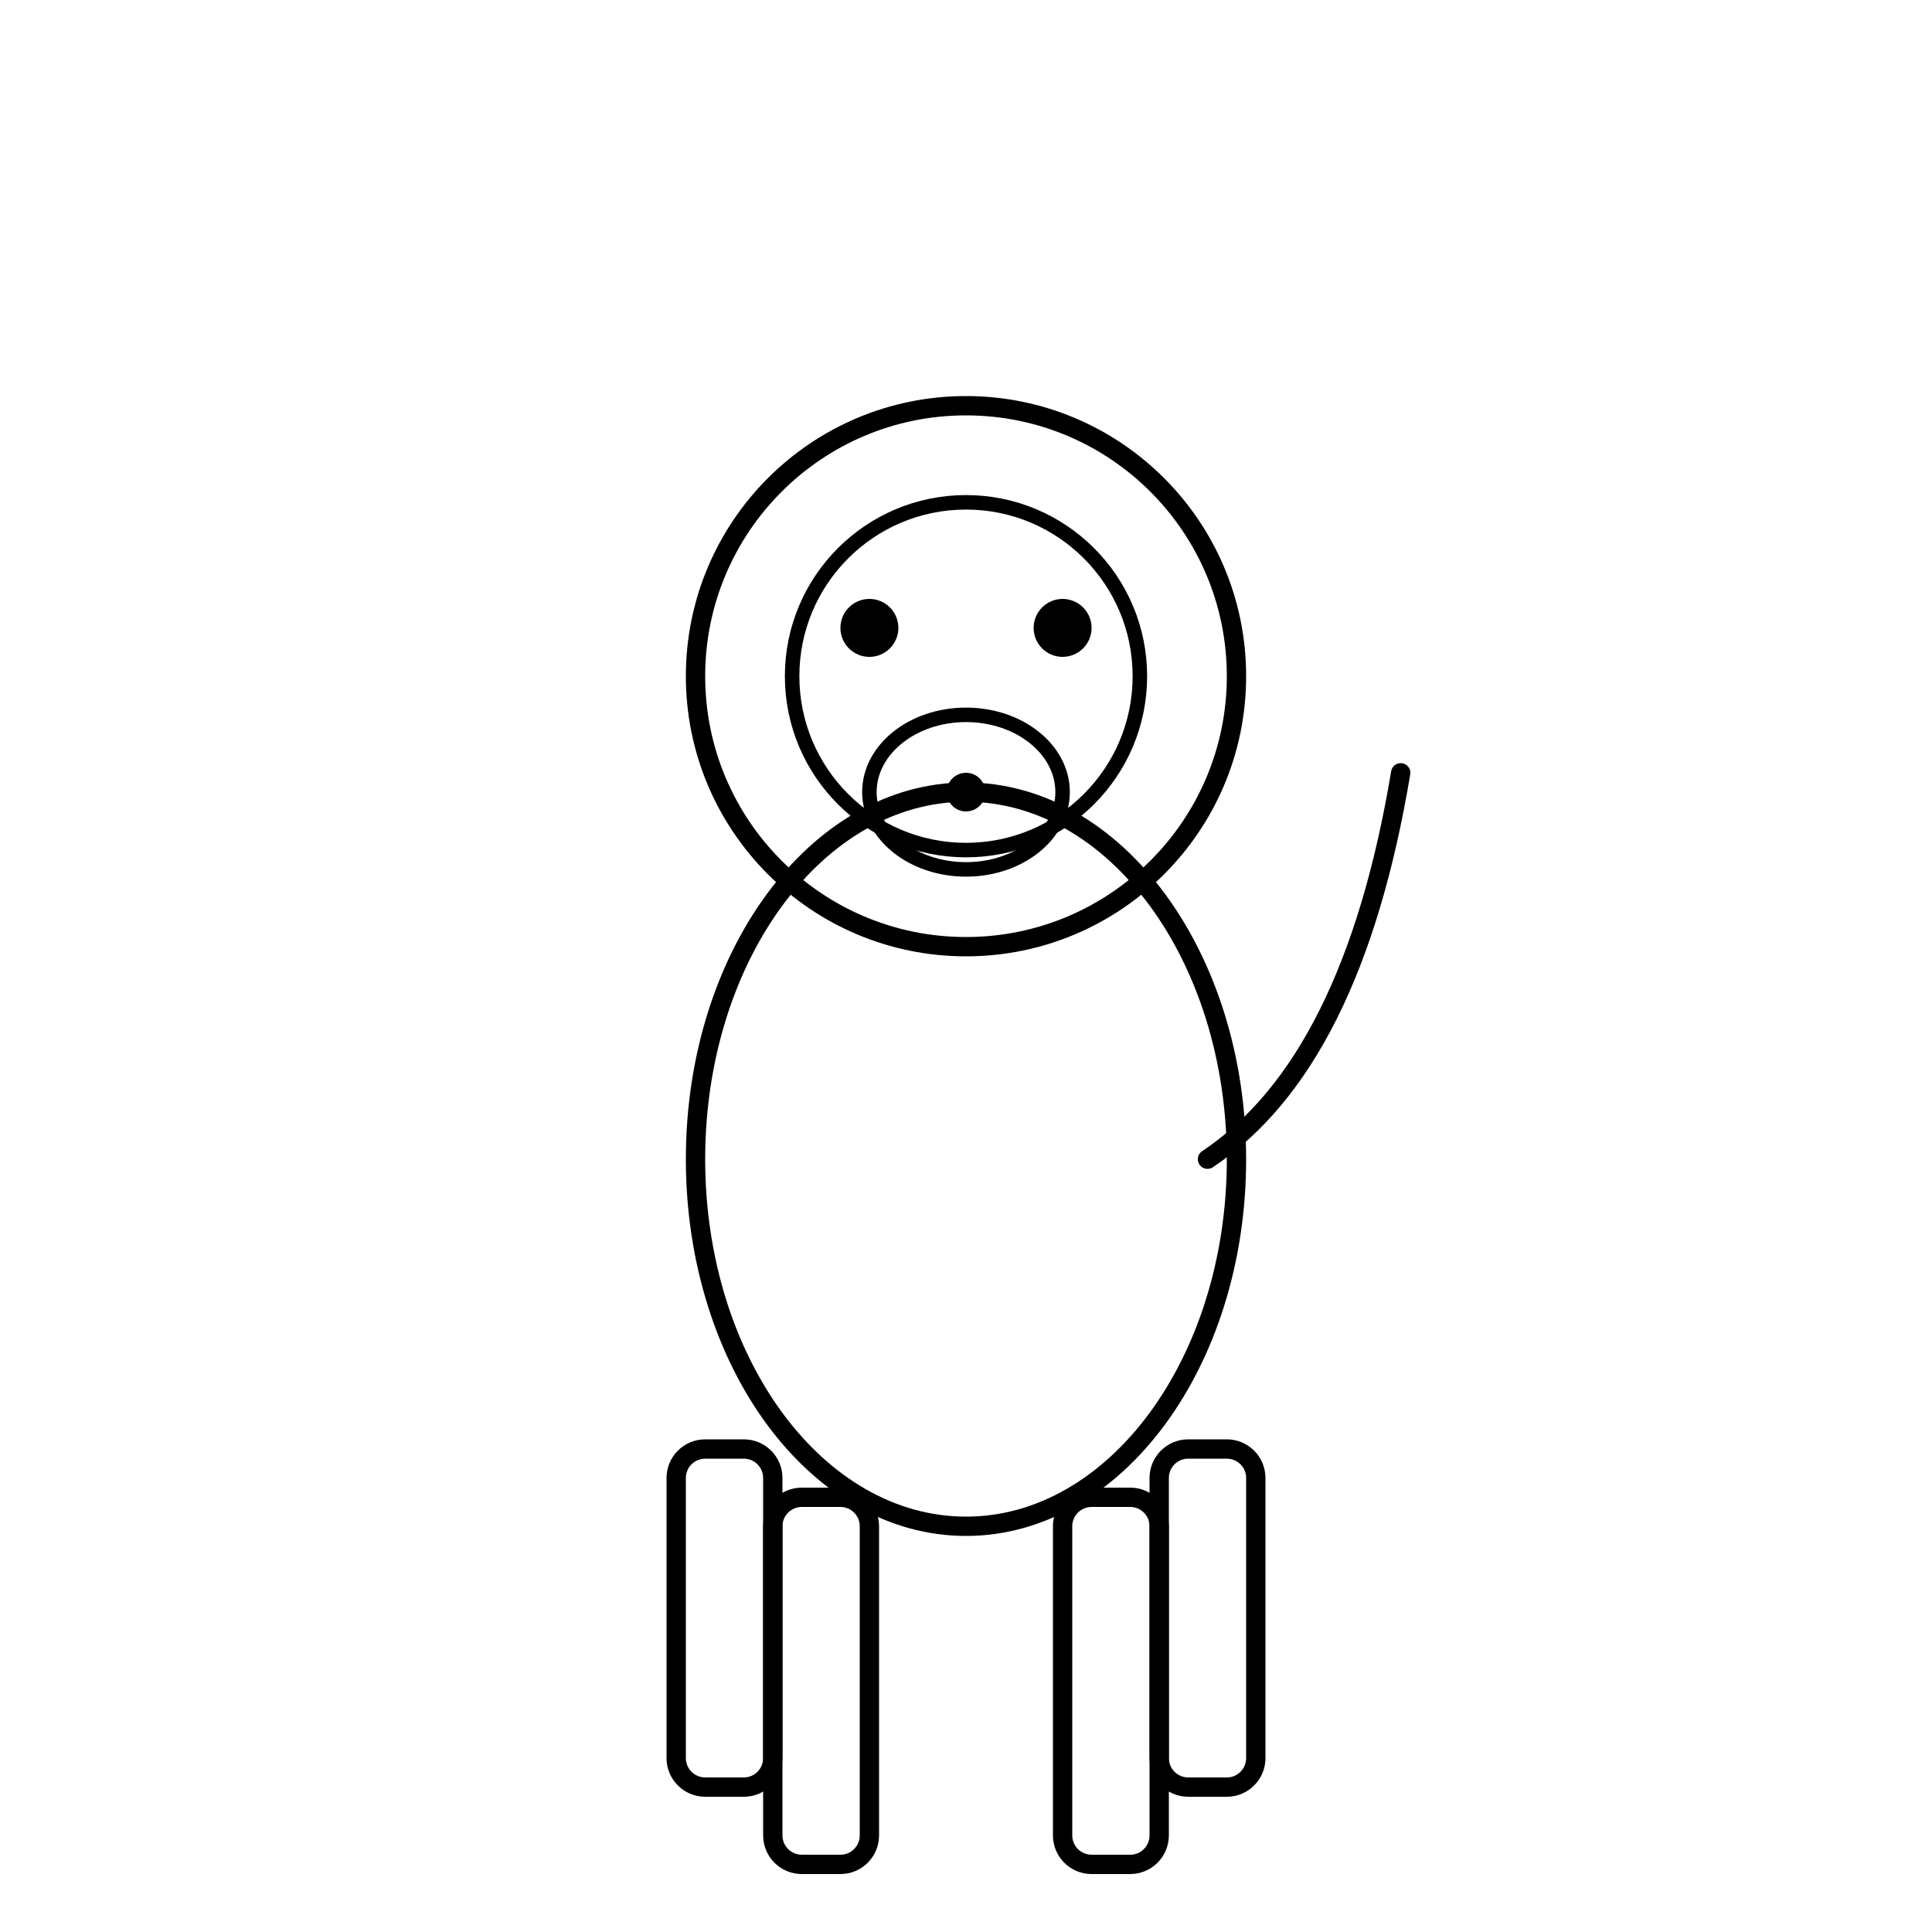
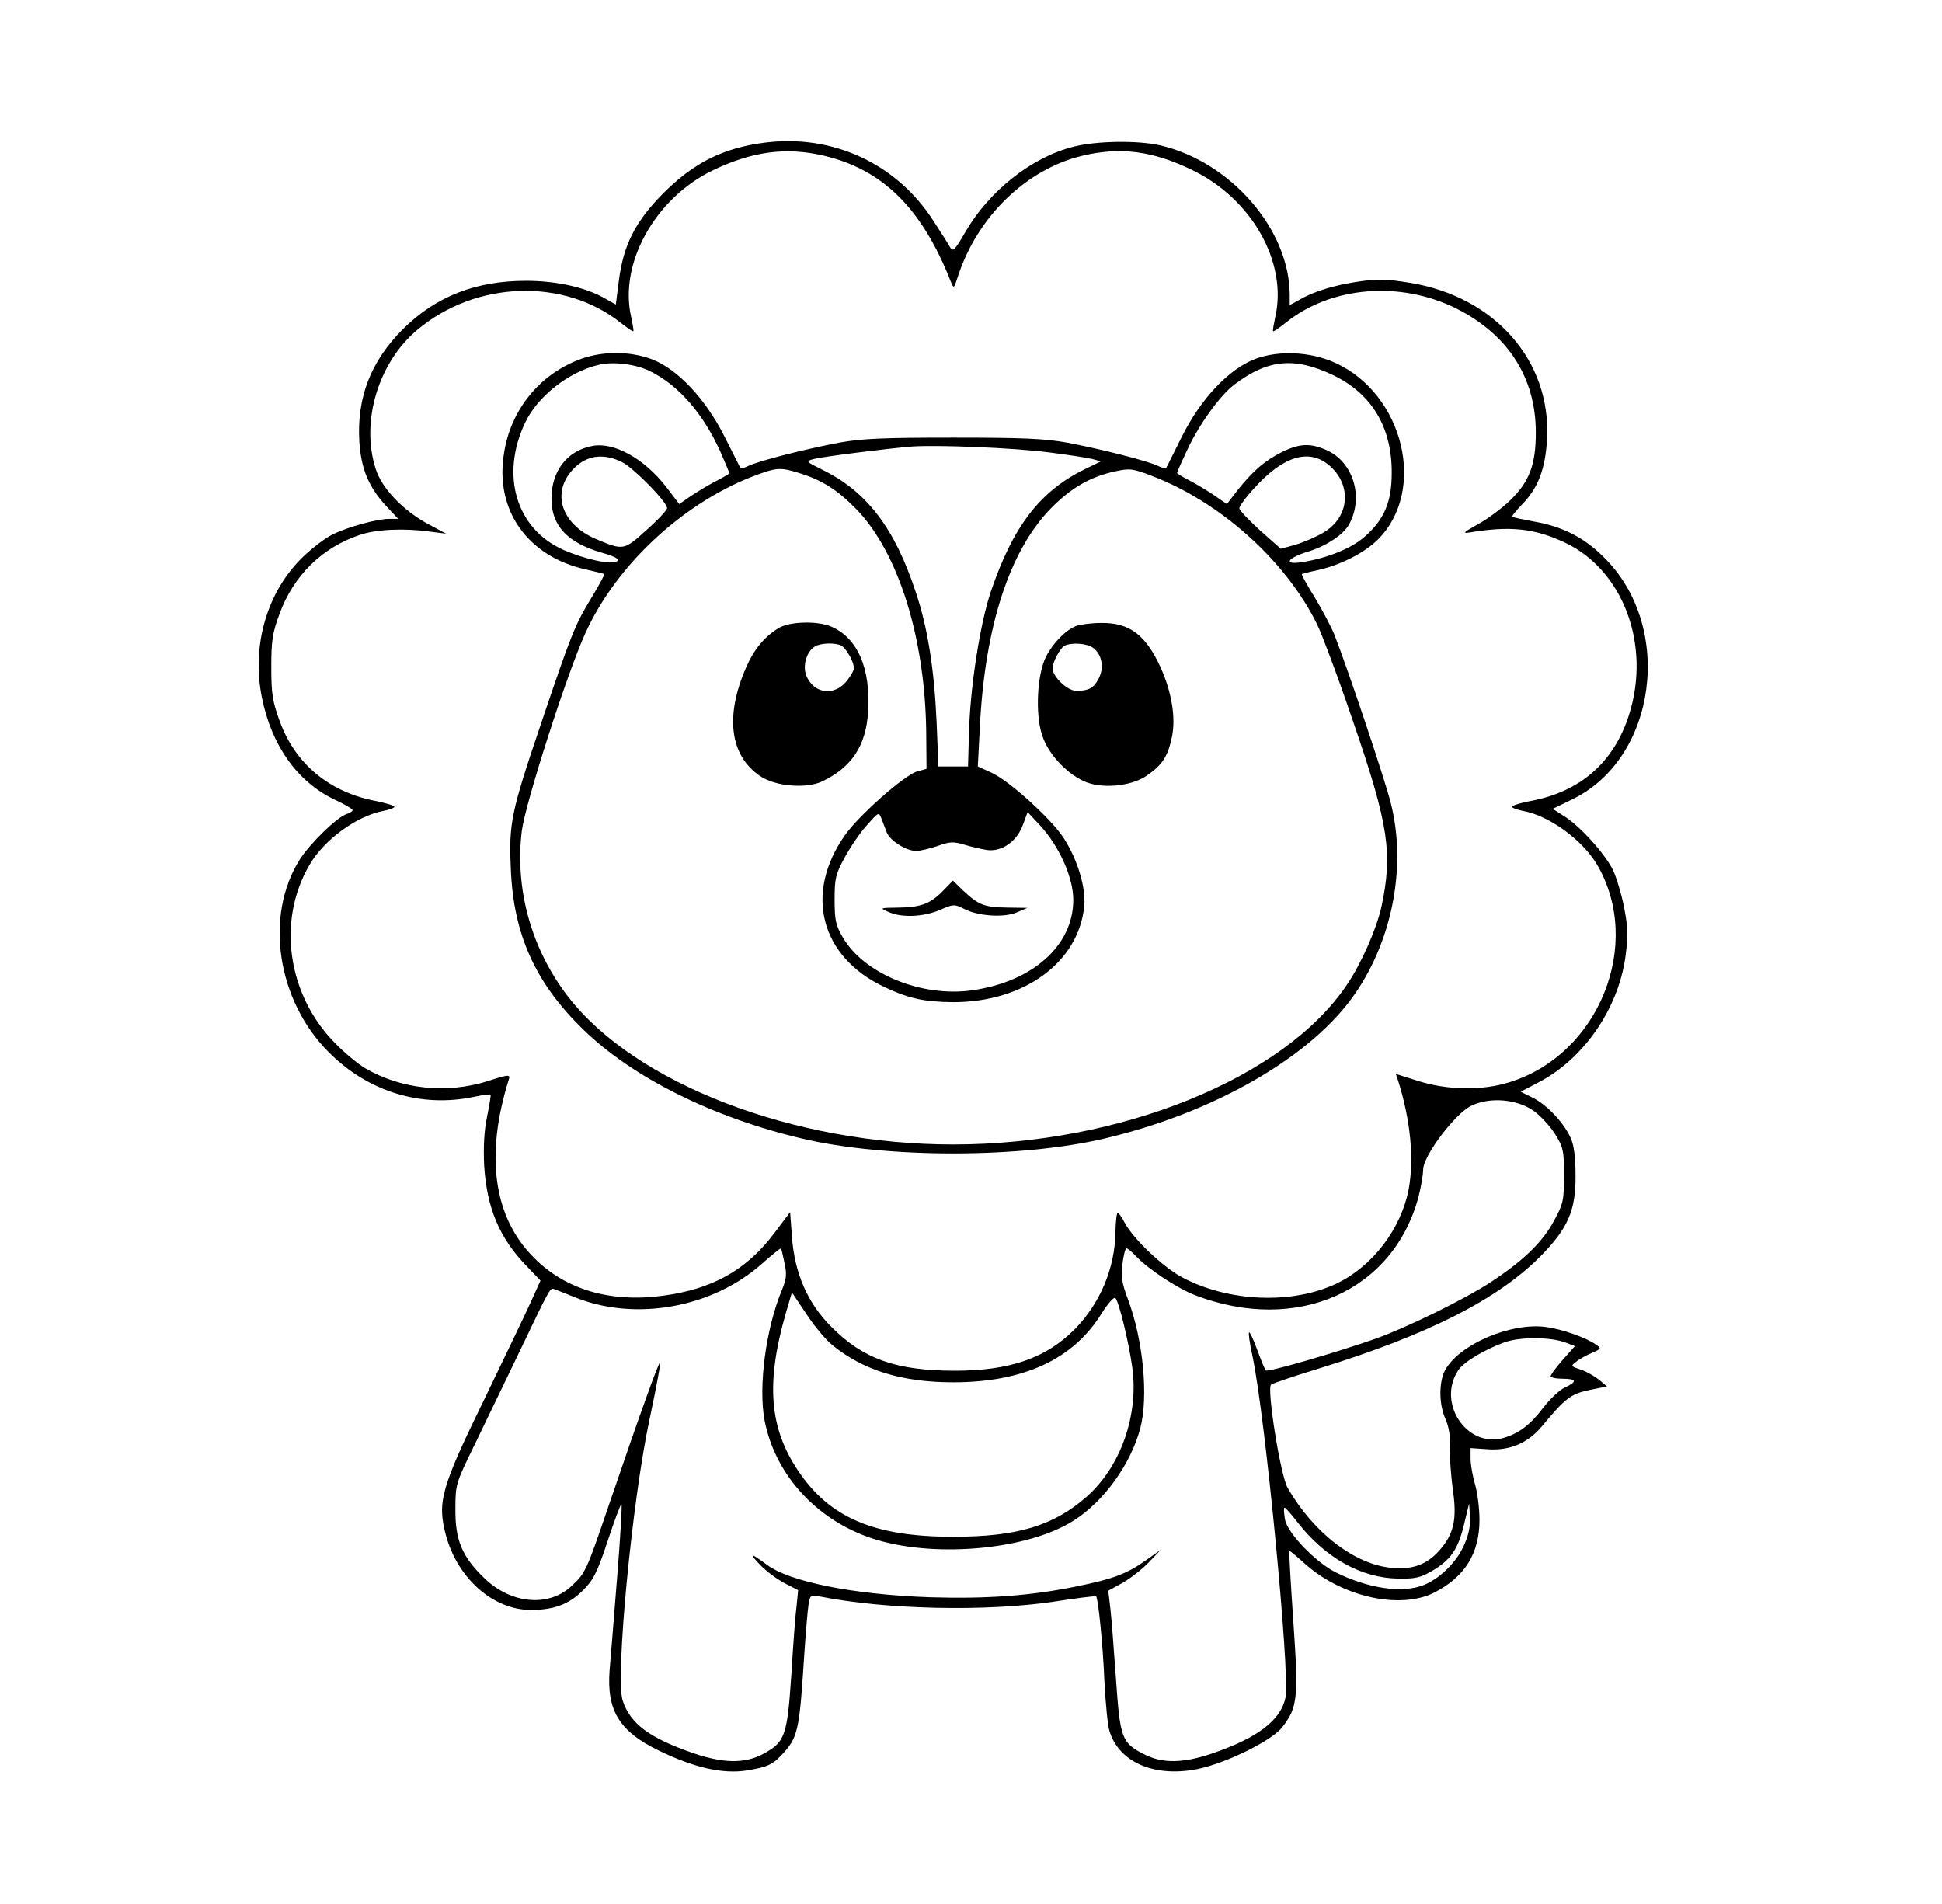
- <svg xmlns="http://www.w3.org/2000/svg" viewBox="0 0 200 200">
-   <circle cx="100" cy="70" r="28" fill="none" stroke="black" stroke-width="2" />
-   <circle cx="100" cy="70" r="18" fill="none" stroke="black" stroke-width="1.5" />
-   <ellipse cx="100" cy="82" rx="10" ry="8" fill="none" stroke="black" stroke-width="1.5" />
-   <circle cx="100" cy="82" r="2" fill="black" />
-   <circle cx="90" cy="65" r="3" fill="black" />
-   <circle cx="110" cy="65" r="3" fill="black" />
-   <ellipse cx="100" cy="120" rx="28" ry="38" fill="none" stroke="black" stroke-width="2" />
-   <rect x="80" y="155" width="10" height="38" fill="none" stroke="black" stroke-width="2" rx="3" />
-   <rect x="110" y="155" width="10" height="38" fill="none" stroke="black" stroke-width="2" rx="3" />
-   <rect x="70" y="150" width="10" height="35" fill="none" stroke="black" stroke-width="2" rx="3" />
-   <rect x="120" y="150" width="10" height="35" fill="none" stroke="black" stroke-width="2" rx="3" />
-   <path d="M125 120 Q140 110 145 80" fill="none" stroke="black" stroke-width="2" stroke-linecap="round" />
+ <svg xmlns="http://www.w3.org/2000/svg" version="1.0" width="655pt" height="642pt" viewBox="0 0 655 642" preserveAspectRatio="xMidYMid meet">
+   <g transform="translate(0,642) scale(0.1,-0.1)" fill="#000000" stroke="none">
+     <path d="M2580 5939 c-141 -18 -241 -68 -345 -173 -91 -92 -131 -170 -147 -287 l-11 -86 -41 23 c-65 36 -162 57 -261 57 -170 0 -304 -52 -416 -163 -108 -108 -156 -230 -147 -380 6 -91 31 -151 88 -214 l43 -46 -30 0 c-41 0 -140 -27 -192 -53 -25 -12 -70 -47 -101 -77 -119 -116 -172 -296 -137 -471 32 -162 119 -285 244 -345 34 -16 62 -32 62 -36 1 -4 -9 -10 -21 -14 -31 -10 -122 -98 -157 -153 -120 -190 -77 -476 99 -651 133 -133 312 -187 490 -149 28 6 53 9 55 7 1 -1 -4 -34 -12 -73 -10 -48 -13 -100 -10 -166 9 -143 51 -245 145 -341 l45 -47 -33 -73 c-18 -40 -87 -183 -152 -318 -151 -309 -164 -355 -134 -468 39 -145 159 -251 285 -252 79 0 130 19 177 66 35 35 48 59 84 168 23 70 44 125 46 123 3 -2 -4 -116 -15 -253 -11 -137 -22 -275 -25 -308 -10 -136 33 -206 168 -271 118 -57 214 -79 296 -66 72 12 89 20 128 65 41 47 49 80 62 286 6 96 14 190 17 208 5 32 8 34 36 28 224 -45 563 -52 791 -18 77 12 141 20 143 18 7 -7 23 -162 28 -287 4 -74 11 -149 17 -167 32 -106 153 -158 299 -128 98 21 250 96 284 141 52 67 55 98 37 359 -9 130 -15 236 -13 236 1 0 25 -19 51 -43 126 -113 322 -157 438 -98 103 53 152 132 152 245 0 39 -7 93 -15 120 -8 27 -15 66 -15 86 l0 36 59 -4 c74 -5 135 21 183 79 76 92 96 108 159 121 l59 12 -27 23 c-16 12 -43 28 -62 34 -33 11 -34 12 -15 26 10 9 34 22 53 30 32 14 33 15 14 28 -32 23 -114 52 -166 59 -119 18 -298 -59 -344 -147 -20 -40 -20 -113 2 -162 12 -27 17 -60 16 -98 -2 -32 3 -95 9 -140 15 -101 4 -151 -46 -207 -42 -47 -89 -64 -158 -58 -125 10 -266 118 -353 270 -24 40 -71 335 -56 348 4 4 78 29 163 55 363 112 597 230 743 375 95 96 122 157 121 275 0 60 -5 102 -16 126 -22 51 -81 114 -129 137 l-40 20 63 33 c150 79 265 246 290 420 10 73 9 99 -4 168 -9 45 -26 102 -38 127 -27 55 -111 148 -164 181 l-39 25 64 31 c288 138 347 584 108 818 -67 67 -139 103 -235 120 -38 7 -71 14 -73 16 -3 2 12 20 32 41 55 56 80 122 85 224 13 261 -176 477 -461 524 -79 13 -111 14 -171 5 -84 -12 -156 -34 -203 -62 l-33 -18 0 33 c0 222 -199 451 -438 506 -76 17 -215 15 -292 -5 -142 -36 -285 -150 -365 -289 -34 -59 -41 -66 -50 -51 -5 10 -31 50 -56 89 -124 194 -340 294 -569 265z m198 -44 c200 -47 331 -177 429 -425 10 -24 10 -24 23 15 65 203 231 365 422 410 127 30 235 16 366 -47 203 -96 326 -313 283 -498 -5 -24 -9 -46 -7 -47 2 -2 20 11 42 28 153 124 387 143 577 48 174 -88 267 -233 267 -418 0 -107 -21 -164 -84 -226 -28 -28 -78 -65 -111 -83 -48 -27 -54 -32 -29 -28 138 23 219 14 320 -33 198 -92 293 -345 219 -580 -51 -162 -165 -262 -335 -293 -33 -6 -60 -15 -60 -19 0 -4 17 -10 37 -14 88 -16 201 -98 250 -182 156 -267 6 -640 -296 -733 -91 -29 -209 -27 -307 4 l-76 24 7 -21 c43 -135 55 -267 36 -369 -26 -133 -121 -258 -241 -316 -149 -72 -365 -64 -523 20 -65 35 -163 128 -193 183 -10 19 -21 35 -24 35 -4 0 -7 -31 -8 -69 -2 -119 -52 -237 -136 -323 -98 -99 -220 -141 -406 -141 -197 0 -309 40 -415 147 -81 80 -125 182 -134 305 l-6 83 -55 -73 c-93 -123 -208 -187 -374 -209 -176 -24 -328 20 -434 127 -138 137 -167 346 -85 605 4 14 -4 14 -71 -8 -139 -44 -292 -28 -414 43 -24 14 -70 52 -103 86 -160 163 -195 413 -85 600 49 85 159 165 249 182 20 4 37 10 37 14 0 4 -27 12 -60 19 -157 29 -273 124 -326 268 -25 69 -29 93 -29 184 0 90 4 116 28 180 47 129 144 224 271 266 55 19 151 23 236 11 l55 -7 -60 32 c-87 47 -157 121 -178 187 -51 159 9 359 141 469 198 166 495 175 686 23 22 -17 40 -30 42 -28 2 1 -2 23 -7 47 -42 180 79 399 272 494 134 65 249 81 377 51z m2394 -3221 c23 -16 56 -52 73 -79 28 -45 30 -56 30 -139 0 -85 -2 -95 -34 -154 -39 -72 -102 -133 -211 -205 -88 -58 -284 -154 -390 -192 -137 -48 -365 -114 -371 -107 -3 4 -16 35 -29 70 -12 34 -25 61 -27 58 -3 -2 2 -37 11 -78 43 -199 127 -1069 112 -1152 -15 -77 -93 -137 -248 -190 -97 -33 -168 -34 -228 -3 -77 39 -82 53 -96 254 -7 98 -15 205 -19 238 l-7 60 49 27 c26 15 66 46 88 69 l40 42 -51 -36 c-62 -44 -108 -62 -231 -87 -155 -32 -303 -43 -498 -37 -256 9 -472 52 -549 110 -55 41 -62 41 -23 0 21 -22 59 -50 84 -63 l45 -23 -5 -51 c-4 -28 -12 -134 -18 -235 -14 -208 -21 -227 -98 -268 -60 -31 -131 -30 -229 3 -152 52 -216 100 -242 179 -25 77 32 675 91 949 22 103 38 190 36 192 -4 5 -68 -173 -173 -481 -76 -223 -79 -229 -123 -271 -77 -76 -207 -65 -298 24 -75 72 -98 129 -97 232 0 84 1 87 66 220 36 74 104 216 152 315 98 205 101 211 113 208 4 -1 36 -14 69 -27 203 -84 465 -38 633 111 34 30 63 54 65 52 2 -2 7 -24 12 -49 8 -36 7 -53 -8 -89 -55 -131 -81 -328 -59 -443 37 -188 184 -344 380 -402 207 -61 512 -31 663 66 101 64 192 190 224 311 28 107 10 297 -42 436 -20 53 -24 76 -18 118 3 29 10 53 13 53 4 0 18 -12 32 -26 39 -43 140 -109 199 -132 344 -132 671 13 755 334 8 32 15 72 15 89 0 47 109 191 163 216 63 30 153 22 209 -17z m-2363 -792 c104 -84 234 -124 406 -124 238 0 406 78 501 233 21 33 41 56 46 51 12 -12 45 -148 57 -234 22 -161 -39 -335 -155 -437 -111 -97 -233 -134 -449 -134 -268 0 -417 64 -524 224 -97 145 -108 297 -40 532 l20 68 49 -73 c26 -40 66 -88 89 -106z m2474 9 l29 -11 -41 -46 c-23 -26 -41 -51 -41 -55 0 -5 18 -9 40 -9 48 0 51 -10 7 -30 -17 -8 -50 -39 -72 -68 -45 -59 -83 -87 -135 -102 -123 -34 -224 118 -152 228 18 28 88 70 157 95 55 19 157 18 208 -2z m-344 -680 c-24 -57 -80 -113 -135 -136 -72 -30 -188 -13 -299 42 -69 35 -162 132 -171 178 -3 20 -5 38 -2 40 2 2 22 -20 45 -50 93 -119 214 -187 338 -189 59 -1 77 3 117 27 61 36 86 72 106 156 l17 70 3 -44 c2 -29 -4 -61 -19 -94z" />
+     <path d="M1961 5210 c-139 -50 -238 -170 -261 -318 -32 -193 80 -350 278 -393 31 -7 59 -14 60 -15 2 -1 -17 -37 -42 -78 -57 -94 -68 -121 -171 -426 -102 -301 -109 -336 -102 -493 9 -219 83 -383 244 -539 166 -162 437 -297 738 -368 283 -67 736 -67 1020 0 373 88 702 278 847 491 126 184 172 431 119 640 -20 81 -146 455 -189 565 -11 28 -41 85 -67 128 -26 42 -46 78 -44 80 2 1 28 8 57 14 72 16 155 58 198 101 168 165 89 493 -144 598 -83 37 -187 42 -267 13 -90 -34 -185 -134 -250 -265 -27 -55 -51 -102 -52 -104 -2 -2 -13 1 -26 7 -30 16 -191 57 -307 79 -77 14 -150 17 -385 17 -235 0 -308 -3 -385 -17 -116 -22 -277 -63 -307 -79 -13 -6 -24 -9 -25 -7 -2 2 -25 49 -53 104 -65 130 -160 231 -248 264 -73 27 -163 27 -236 1z m234 -43 c95 -48 176 -141 235 -271 16 -37 30 -70 30 -72 0 -2 -19 -13 -42 -25 -24 -12 -62 -35 -85 -50 l-42 -29 -45 59 c-73 94 -175 151 -248 137 -85 -16 -138 -84 -138 -178 0 -92 54 -149 173 -183 41 -12 56 -20 49 -27 -15 -15 -108 5 -183 38 -158 71 -212 251 -128 428 41 88 146 171 246 195 51 13 129 3 178 -22z m2303 -13 c130 -63 197 -177 196 -329 0 -98 -25 -157 -91 -215 -45 -40 -128 -73 -212 -86 -64 -10 -50 14 22 36 62 19 120 58 138 93 49 91 13 208 -75 248 -55 25 -91 24 -151 -5 -58 -29 -97 -62 -150 -128 l-37 -48 -42 29 c-22 15 -60 38 -83 50 -24 12 -43 24 -43 26 0 3 16 39 35 79 40 86 111 183 157 218 114 87 205 95 336 32z m-958 -260 c63 -8 128 -18 144 -22 l29 -8 -55 -27 c-150 -73 -242 -193 -316 -412 -36 -106 -70 -322 -74 -480 l-3 -110 -50 0 -50 0 -6 150 c-8 178 -30 318 -70 437 -71 217 -166 341 -316 414 -56 28 -56 28 -28 36 31 8 246 35 330 42 84 6 344 -4 465 -20z m-1441 -33 c40 -21 151 -134 151 -155 0 -6 -31 -40 -70 -74 -76 -69 -77 -69 -170 -30 -124 53 -154 168 -65 247 43 37 96 41 154 12z m2386 -12 c76 -67 66 -174 -21 -225 -25 -15 -67 -33 -94 -41 l-50 -14 -70 62 c-38 35 -70 68 -70 75 0 6 21 36 48 65 100 112 188 138 257 78z m-1794 -23 c80 -24 132 -57 196 -122 143 -146 234 -437 237 -757 l1 -120 -32 -9 c-41 -11 -198 -149 -244 -216 -137 -196 -82 -408 132 -510 84 -40 136 -51 234 -52 239 0 423 134 442 324 6 61 -22 156 -69 229 -41 64 -182 192 -242 220 l-48 22 7 135 c17 338 100 593 240 736 67 68 132 106 215 124 51 11 60 10 125 -15 228 -87 448 -282 555 -496 18 -35 74 -186 125 -336 119 -346 133 -441 94 -623 -17 -74 -67 -189 -116 -261 -211 -315 -763 -539 -1328 -539 -539 0 -1073 205 -1300 500 -123 160 -179 361 -155 558 12 93 152 530 215 668 103 226 322 431 558 525 84 32 96 34 158 15z m300 -1214 c11 -27 65 -62 99 -62 14 0 46 8 73 17 41 15 53 15 90 4 23 -7 58 -15 77 -18 49 -6 100 29 120 85 l16 43 43 -46 c64 -70 111 -175 111 -250 0 -154 -137 -276 -341 -305 -170 -24 -364 55 -436 178 -24 41 -28 58 -28 127 0 72 3 86 34 143 19 35 52 84 75 109 40 45 40 45 49 22 5 -13 13 -34 18 -47z" />
+     <path d="M2625 4301 c-47 -29 -82 -71 -108 -131 -72 -164 -56 -297 46 -367 50 -35 155 -44 209 -19 101 48 149 121 156 236 9 147 -36 249 -125 287 -48 20 -142 17 -178 -6z m210 -57 c17 -7 45 -54 45 -78 0 -8 -12 -28 -26 -45 -42 -50 -109 -40 -134 19 -14 34 0 83 29 100 19 11 62 13 86 4z" />
+     <path d="M3630 4309 c-36 -14 -79 -58 -102 -104 -30 -58 -37 -194 -13 -265 20 -61 78 -125 139 -154 59 -28 160 -19 214 18 52 36 71 64 85 132 13 64 -1 149 -38 232 -50 110 -105 152 -200 151 -33 0 -71 -5 -85 -10z m57 -74 c29 -21 38 -66 19 -103 -17 -33 -34 -42 -76 -42 -30 0 -80 48 -80 76 0 21 27 71 42 77 26 11 74 7 95 -8z" />
+     <path d="M3184 3419 c-44 -46 -76 -59 -151 -60 -66 -1 -67 -1 -38 -14 44 -21 119 -18 175 6 46 20 49 20 81 4 47 -25 136 -31 179 -12 l35 15 -68 1 c-77 1 -97 9 -148 57 l-35 34 -30 -31z" />
+   </g>
</svg>
